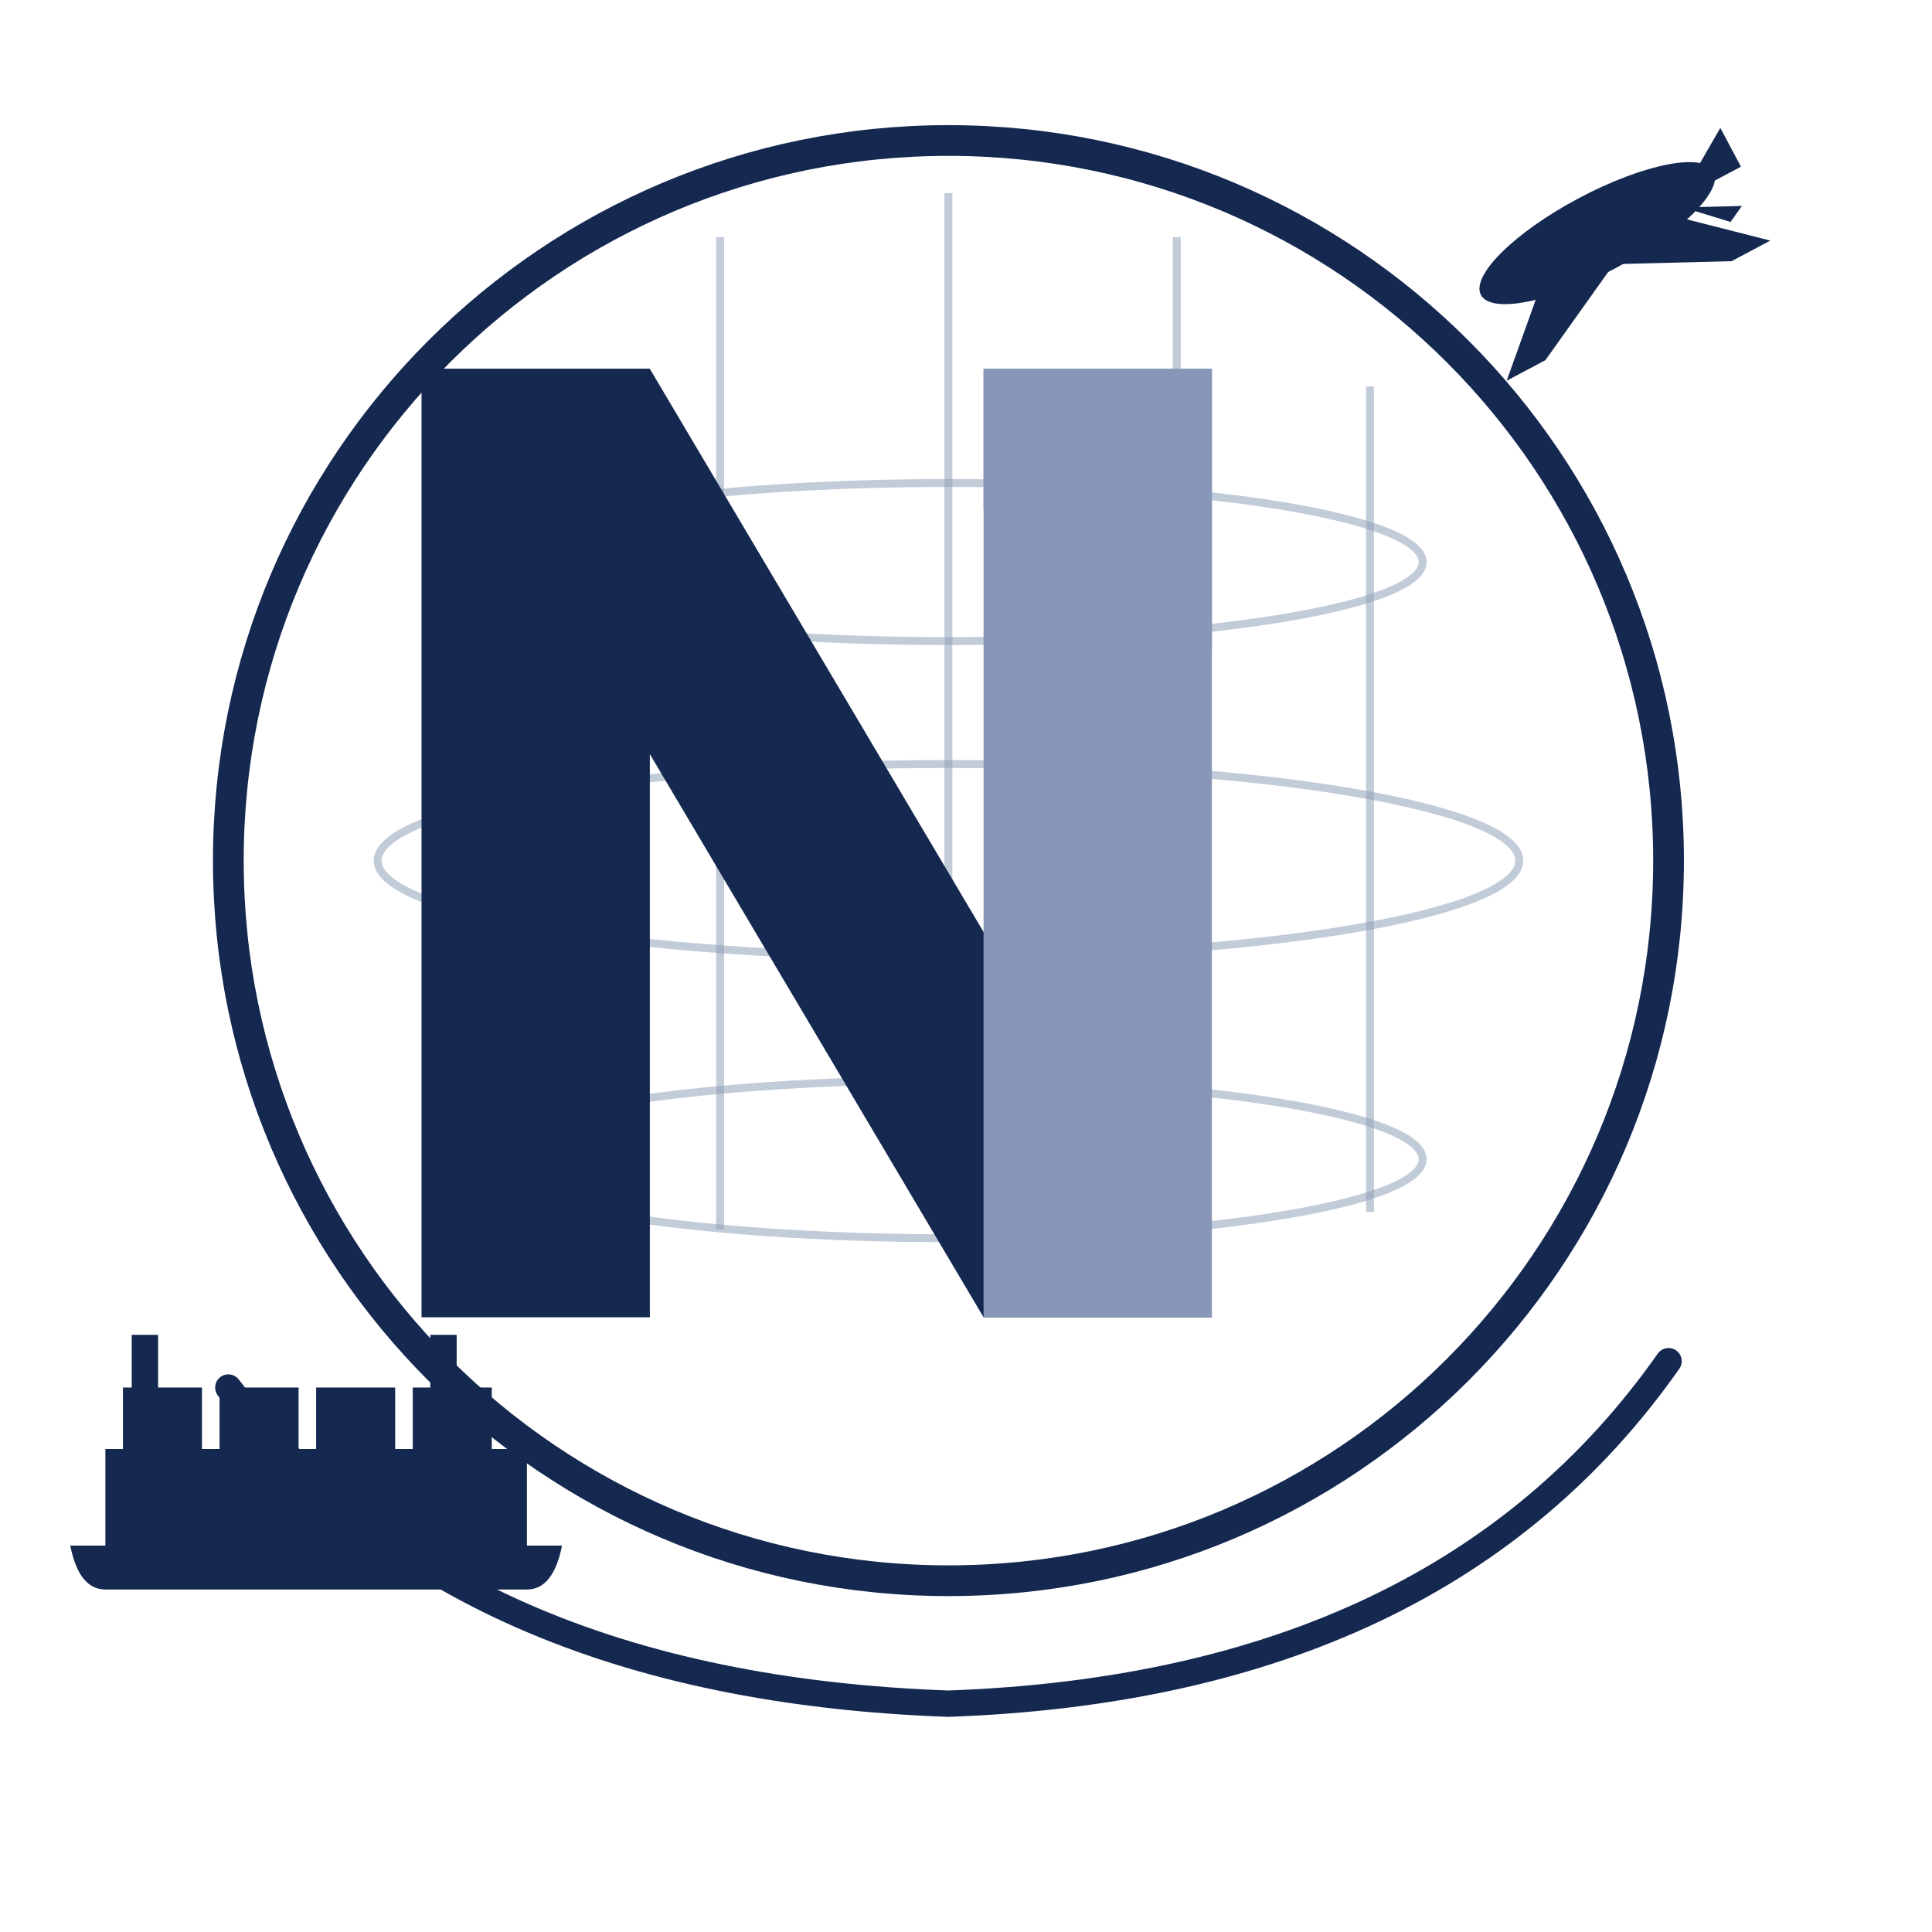
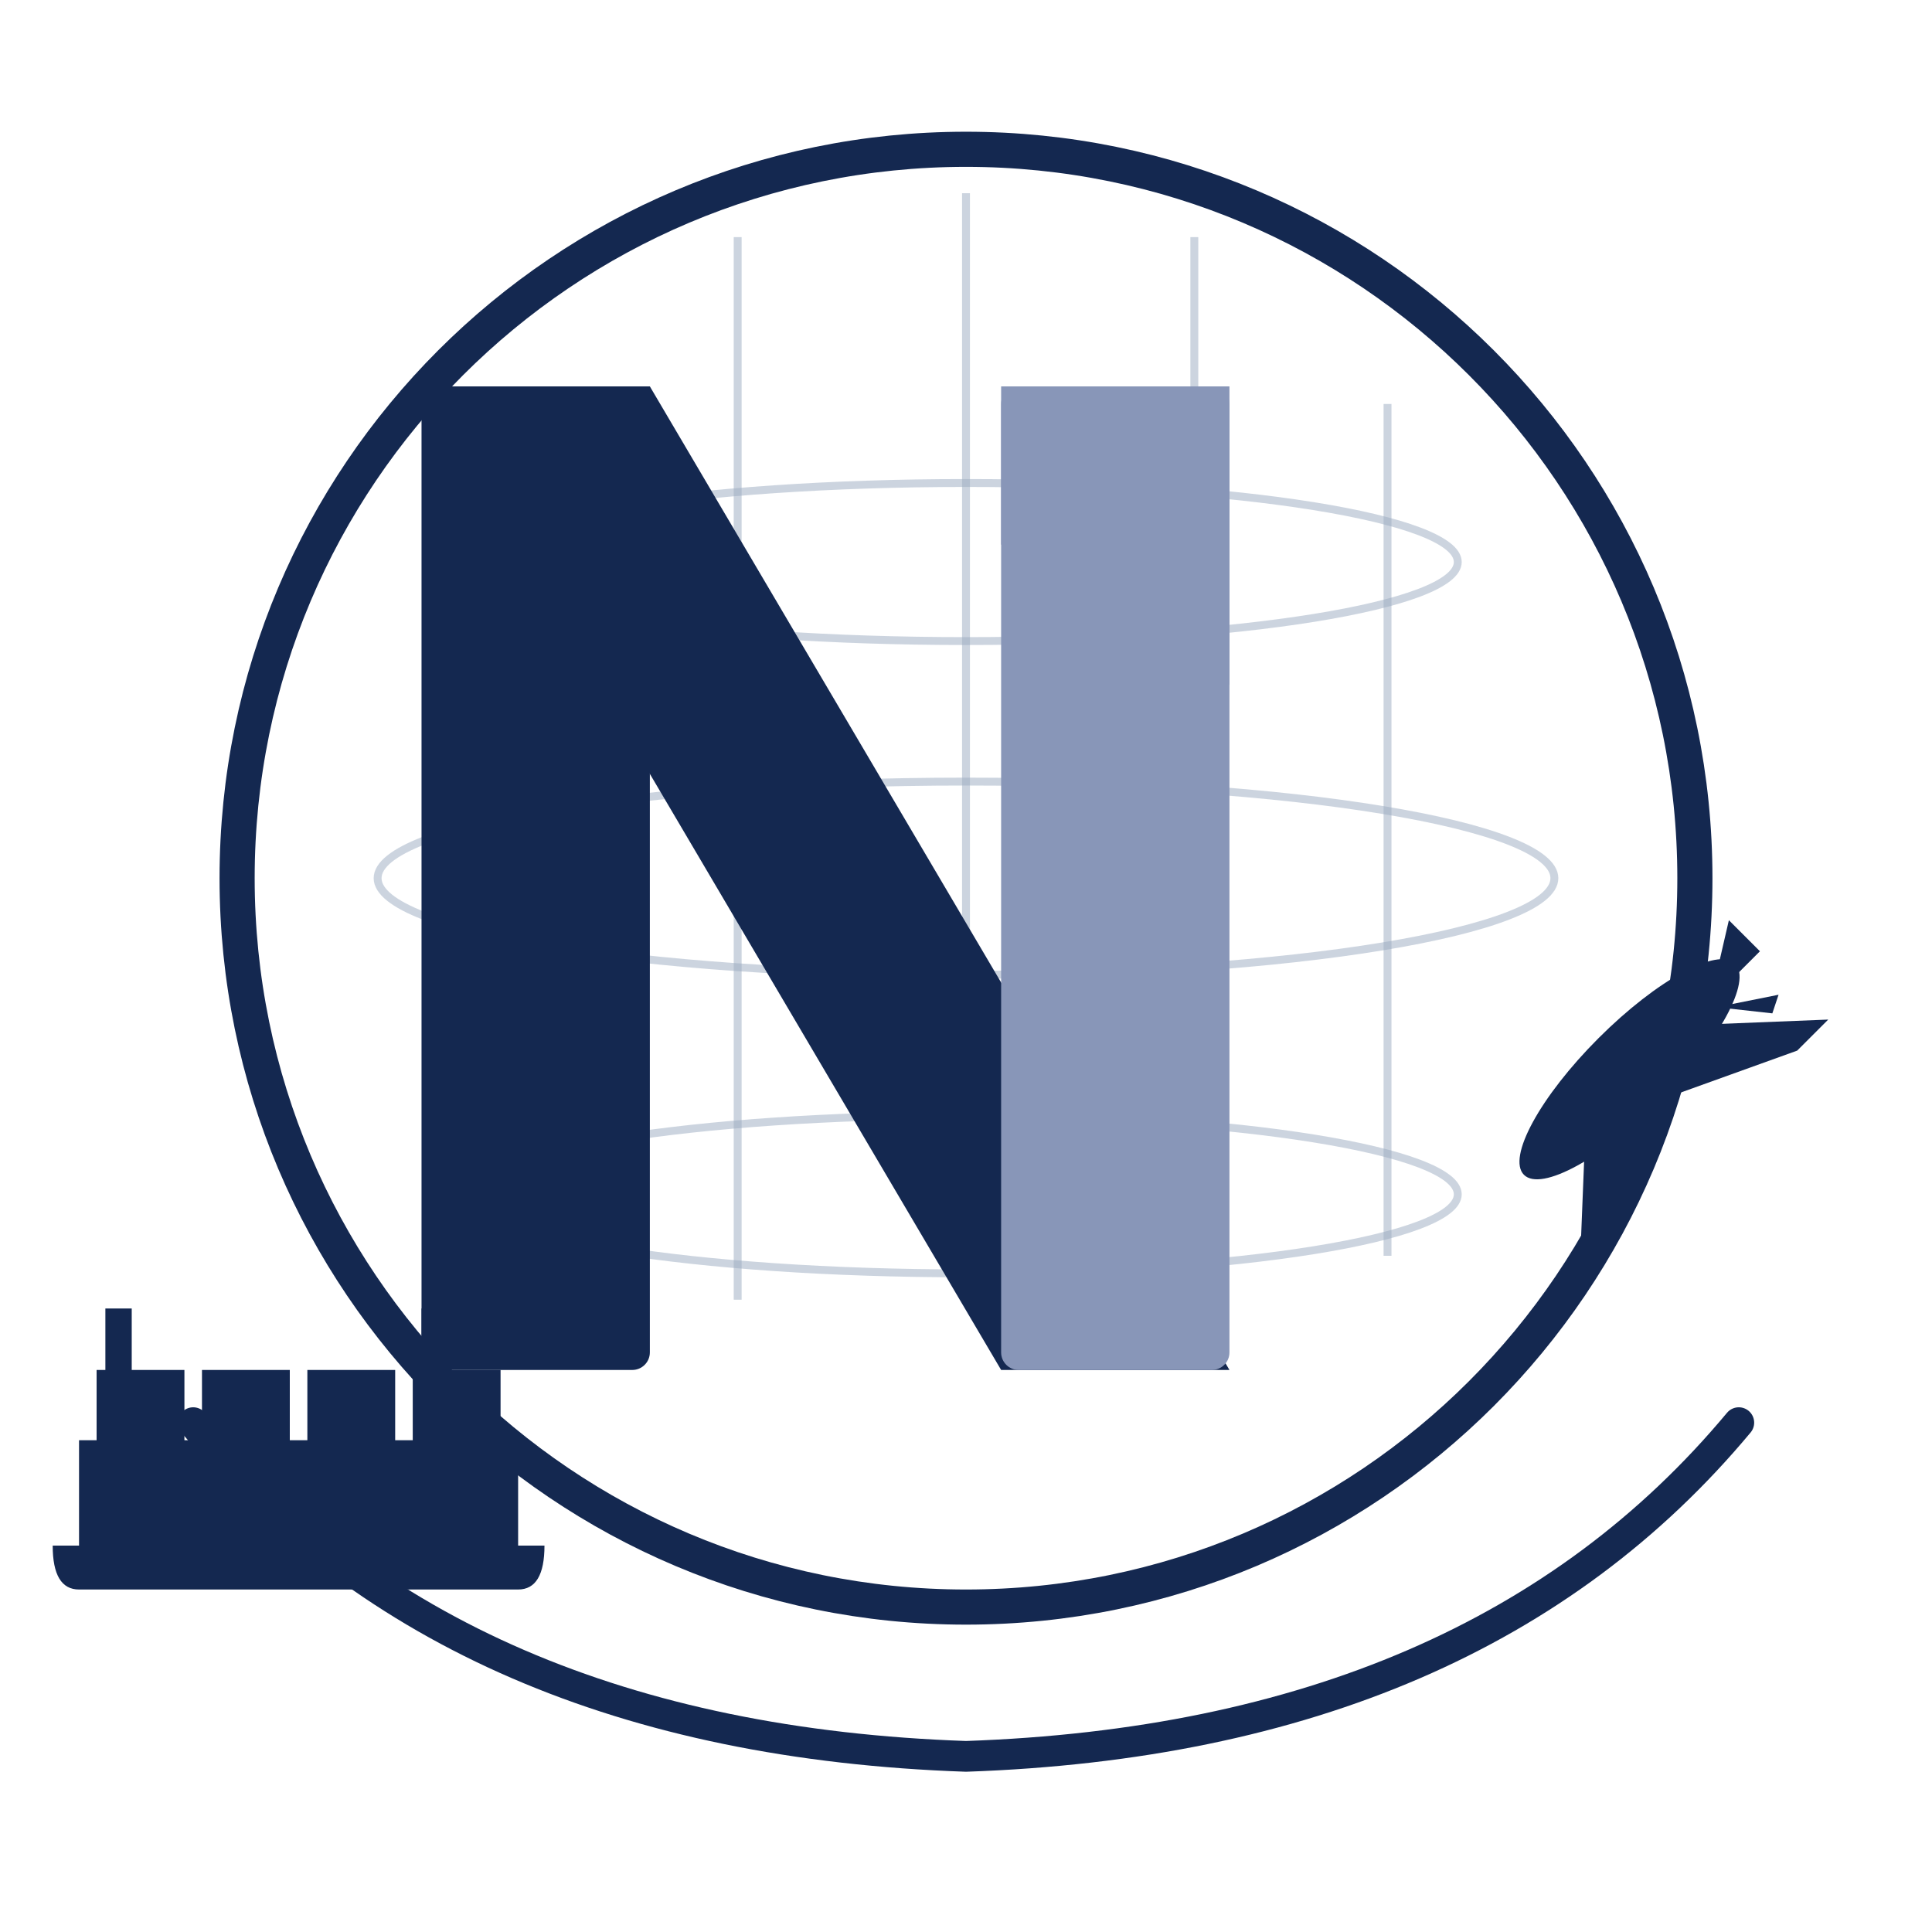
<svg xmlns="http://www.w3.org/2000/svg" viewBox="0 0 220 220">
-   <circle cx="108" cy="98" r="82" fill="none" stroke="#142850" stroke-width="3.5" />
-   <ellipse cx="108" cy="64" rx="54" ry="9" fill="none" stroke="#8fa0b8" stroke-width="0.9" opacity="0.55" />
-   <ellipse cx="108" cy="98" rx="65" ry="11" fill="none" stroke="#8fa0b8" stroke-width="0.9" opacity="0.55" />
-   <ellipse cx="108" cy="132" rx="54" ry="9" fill="none" stroke="#8fa0b8" stroke-width="0.9" opacity="0.55" />
-   <line x1="108" y1="22" x2="108" y2="140" stroke="#8fa0b8" stroke-width="0.9" opacity="0.55" />
-   <line x1="82" y1="27" x2="82" y2="140" stroke="#8fa0b8" stroke-width="0.9" opacity="0.55" />
-   <line x1="134" y1="27" x2="134" y2="140" stroke="#8fa0b8" stroke-width="0.9" opacity="0.55" />
-   <line x1="60" y1="44" x2="60" y2="138" stroke="#8fa0b8" stroke-width="0.9" opacity="0.55" />
-   <line x1="156" y1="44" x2="156" y2="138" stroke="#8fa0b8" stroke-width="0.9" opacity="0.55" />
-   <rect x="48" y="42" width="26" height="108" fill="#142850" />
-   <polygon points="48,42 74,42 138,150 112,150" fill="#142850" />
-   <rect x="112" y="42" width="26" height="108" fill="#8896b8" />
-   <polygon points="112,42 138,42 138,74 112,58" fill="#8896b8" />
-   <path d="M 26 158 Q 52 192 108 194 Q 164 192 190 155" stroke="#142850" stroke-width="3" fill="none" stroke-linecap="round" />
-   <g transform="translate(8,156)" fill="#142850">
-     <path d="M0 20 Q1 25 4 25 L52 25 Q55 25 56 20 Z" />
-     <rect x="4" y="9" width="48" height="13" />
-     <rect x="6" y="2" width="9" height="8" />
-     <rect x="17" y="2" width="9" height="8" />
-     <rect x="28" y="2" width="9" height="8" />
-     <rect x="39" y="2" width="9" height="8" />
-     <rect x="7" y="-4" width="3" height="7" />
-     <rect x="41" y="-4" width="3" height="7" />
+   <circle cx="110" cy="100" r="83" fill="none" stroke="#142850" stroke-width="4" />
+   <ellipse cx="110" cy="64" rx="56" ry="9" fill="none" stroke="#9aaac0" stroke-width="0.9" opacity="0.5" />
+   <ellipse cx="110" cy="100" rx="67" ry="11" fill="none" stroke="#9aaac0" stroke-width="0.9" opacity="0.5" />
+   <ellipse cx="110" cy="136" rx="56" ry="9" fill="none" stroke="#9aaac0" stroke-width="0.9" opacity="0.5" />
+   <line x1="110" y1="22" x2="110" y2="148" stroke="#9aaac0" stroke-width="0.9" opacity="0.5" />
+   <line x1="84" y1="27" x2="84" y2="148" stroke="#9aaac0" stroke-width="0.9" opacity="0.5" />
+   <line x1="136" y1="27" x2="136" y2="148" stroke="#9aaac0" stroke-width="0.9" opacity="0.5" />
+   <line x1="62" y1="46" x2="62" y2="143" stroke="#9aaac0" stroke-width="0.9" opacity="0.5" />
+   <line x1="158" y1="46" x2="158" y2="143" stroke="#9aaac0" stroke-width="0.9" opacity="0.5" />
+   <rect x="48" y="44" width="26" height="112" rx="2" fill="#142850" />
+   <polygon points="48,44 74,44 140,156 114,156" fill="#142850" />
+   <rect x="114" y="44" width="26" height="112" rx="2" fill="#8896b8" />
+   <polygon points="114,44 140,44 140,78 114,62" fill="#8896b8" />
+   <path d="M 22 162 Q 52 198 110 200 Q 168 198 198 162" stroke="#142850" stroke-width="3.5" fill="none" stroke-linecap="round" />
+   <g transform="translate(4,154)" fill="#142850">
+     <path d="M2 22 Q2 27 5 27 L55 27 Q58 27 58 22 Z" />
+     <rect x="5" y="10" width="50" height="14" />
+     <rect x="7" y="2" width="10" height="9" />
+     <rect x="19" y="2" width="10" height="9" />
+     <rect x="31" y="2" width="10" height="9" />
+     <rect x="43" y="2" width="10" height="9" />
+     <rect x="8" y="-5" width="3" height="8" />
+     <rect x="44" y="-5" width="3" height="8" />
  </g>
-   <g transform="translate(168,26) rotate(-28)" fill="#142850">
-     <ellipse cx="12" cy="7" rx="15" ry="4.5" />
-     <path d="M6 7 L-5 17 L0 17 L14 10 Z" />
-     <path d="M18 7 L29 17 L24 17 L10 10 Z" />
-     <path d="M22 8 L30 3 L30 8 Z" />
-     <path d="M22 9 L28 12 L26 13 Z" />
+   <g transform="translate(170,126) rotate(-45)" fill="#142850">
+     <ellipse cx="14" cy="8" rx="17" ry="5" />
+     <path d="M7 8 L-6 20 L-1 20 L16 12 Z" />
+     <path d="M21 8 L34 20 L29 20 L12 12 Z" />
+     <path d="M26 9 L34 4 L34 9 Z" />
+     <path d="M26 10 L32 14 L30 15 Z" />
  </g>
</svg>
